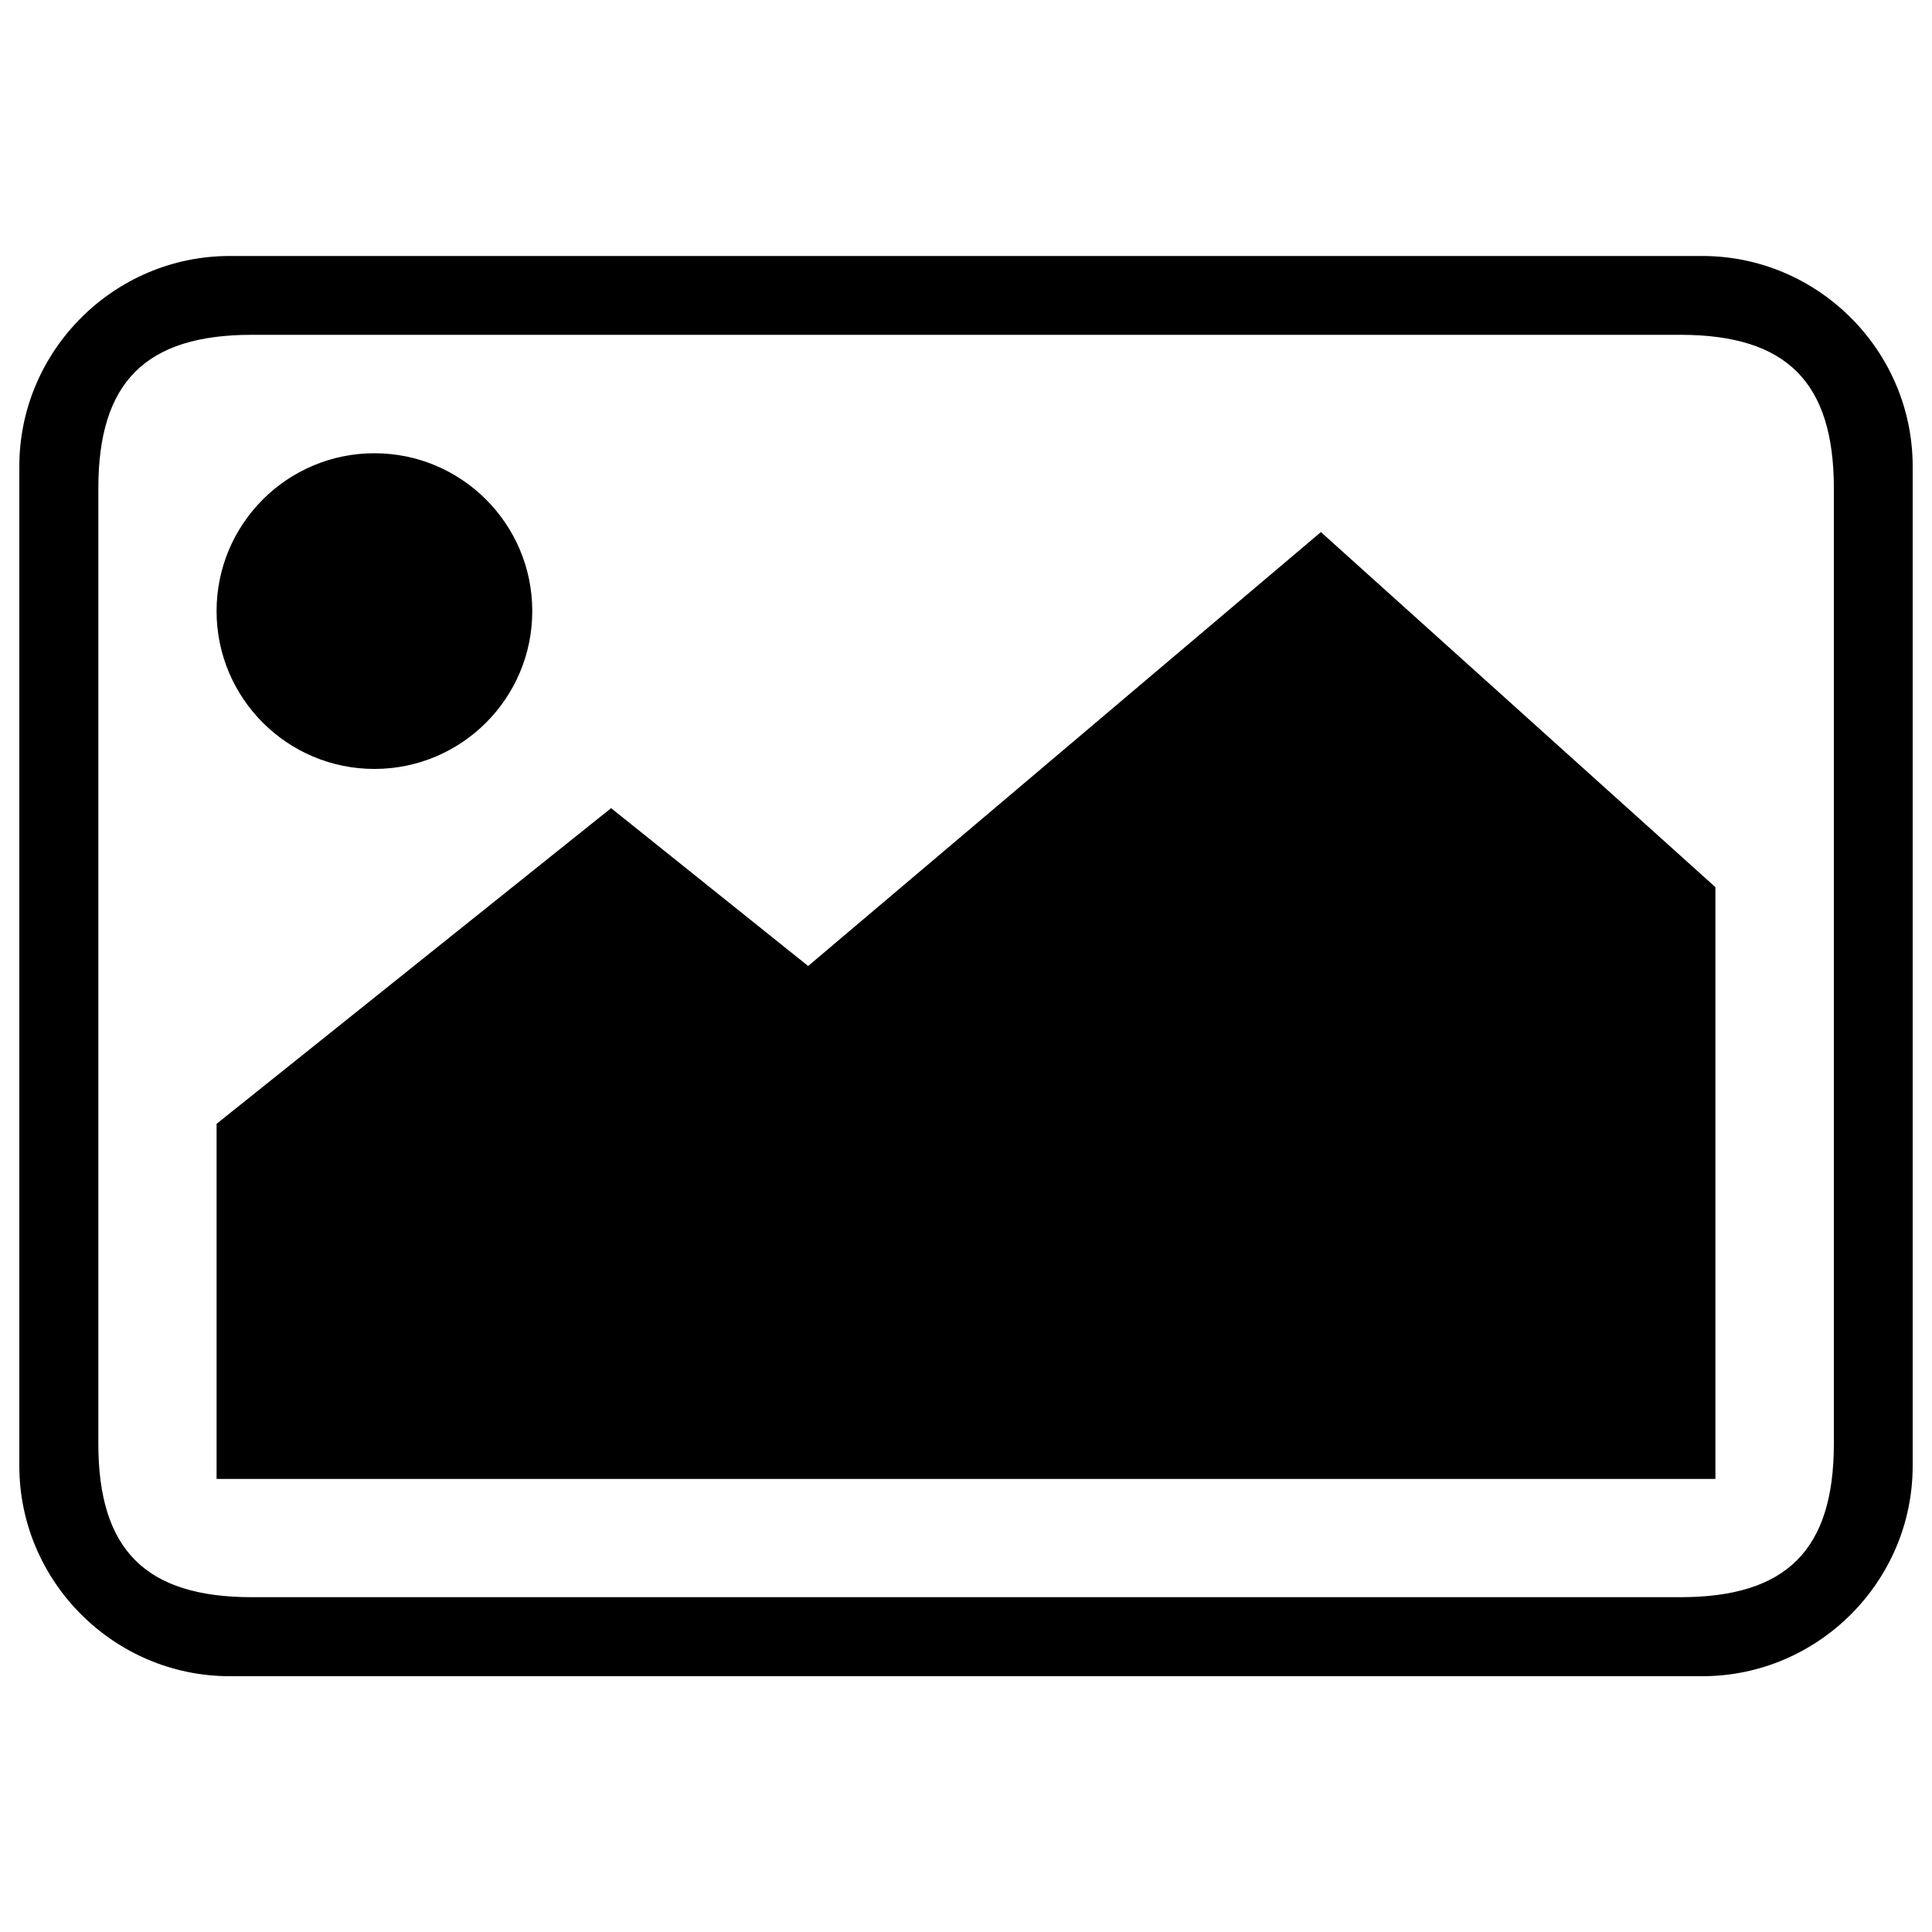
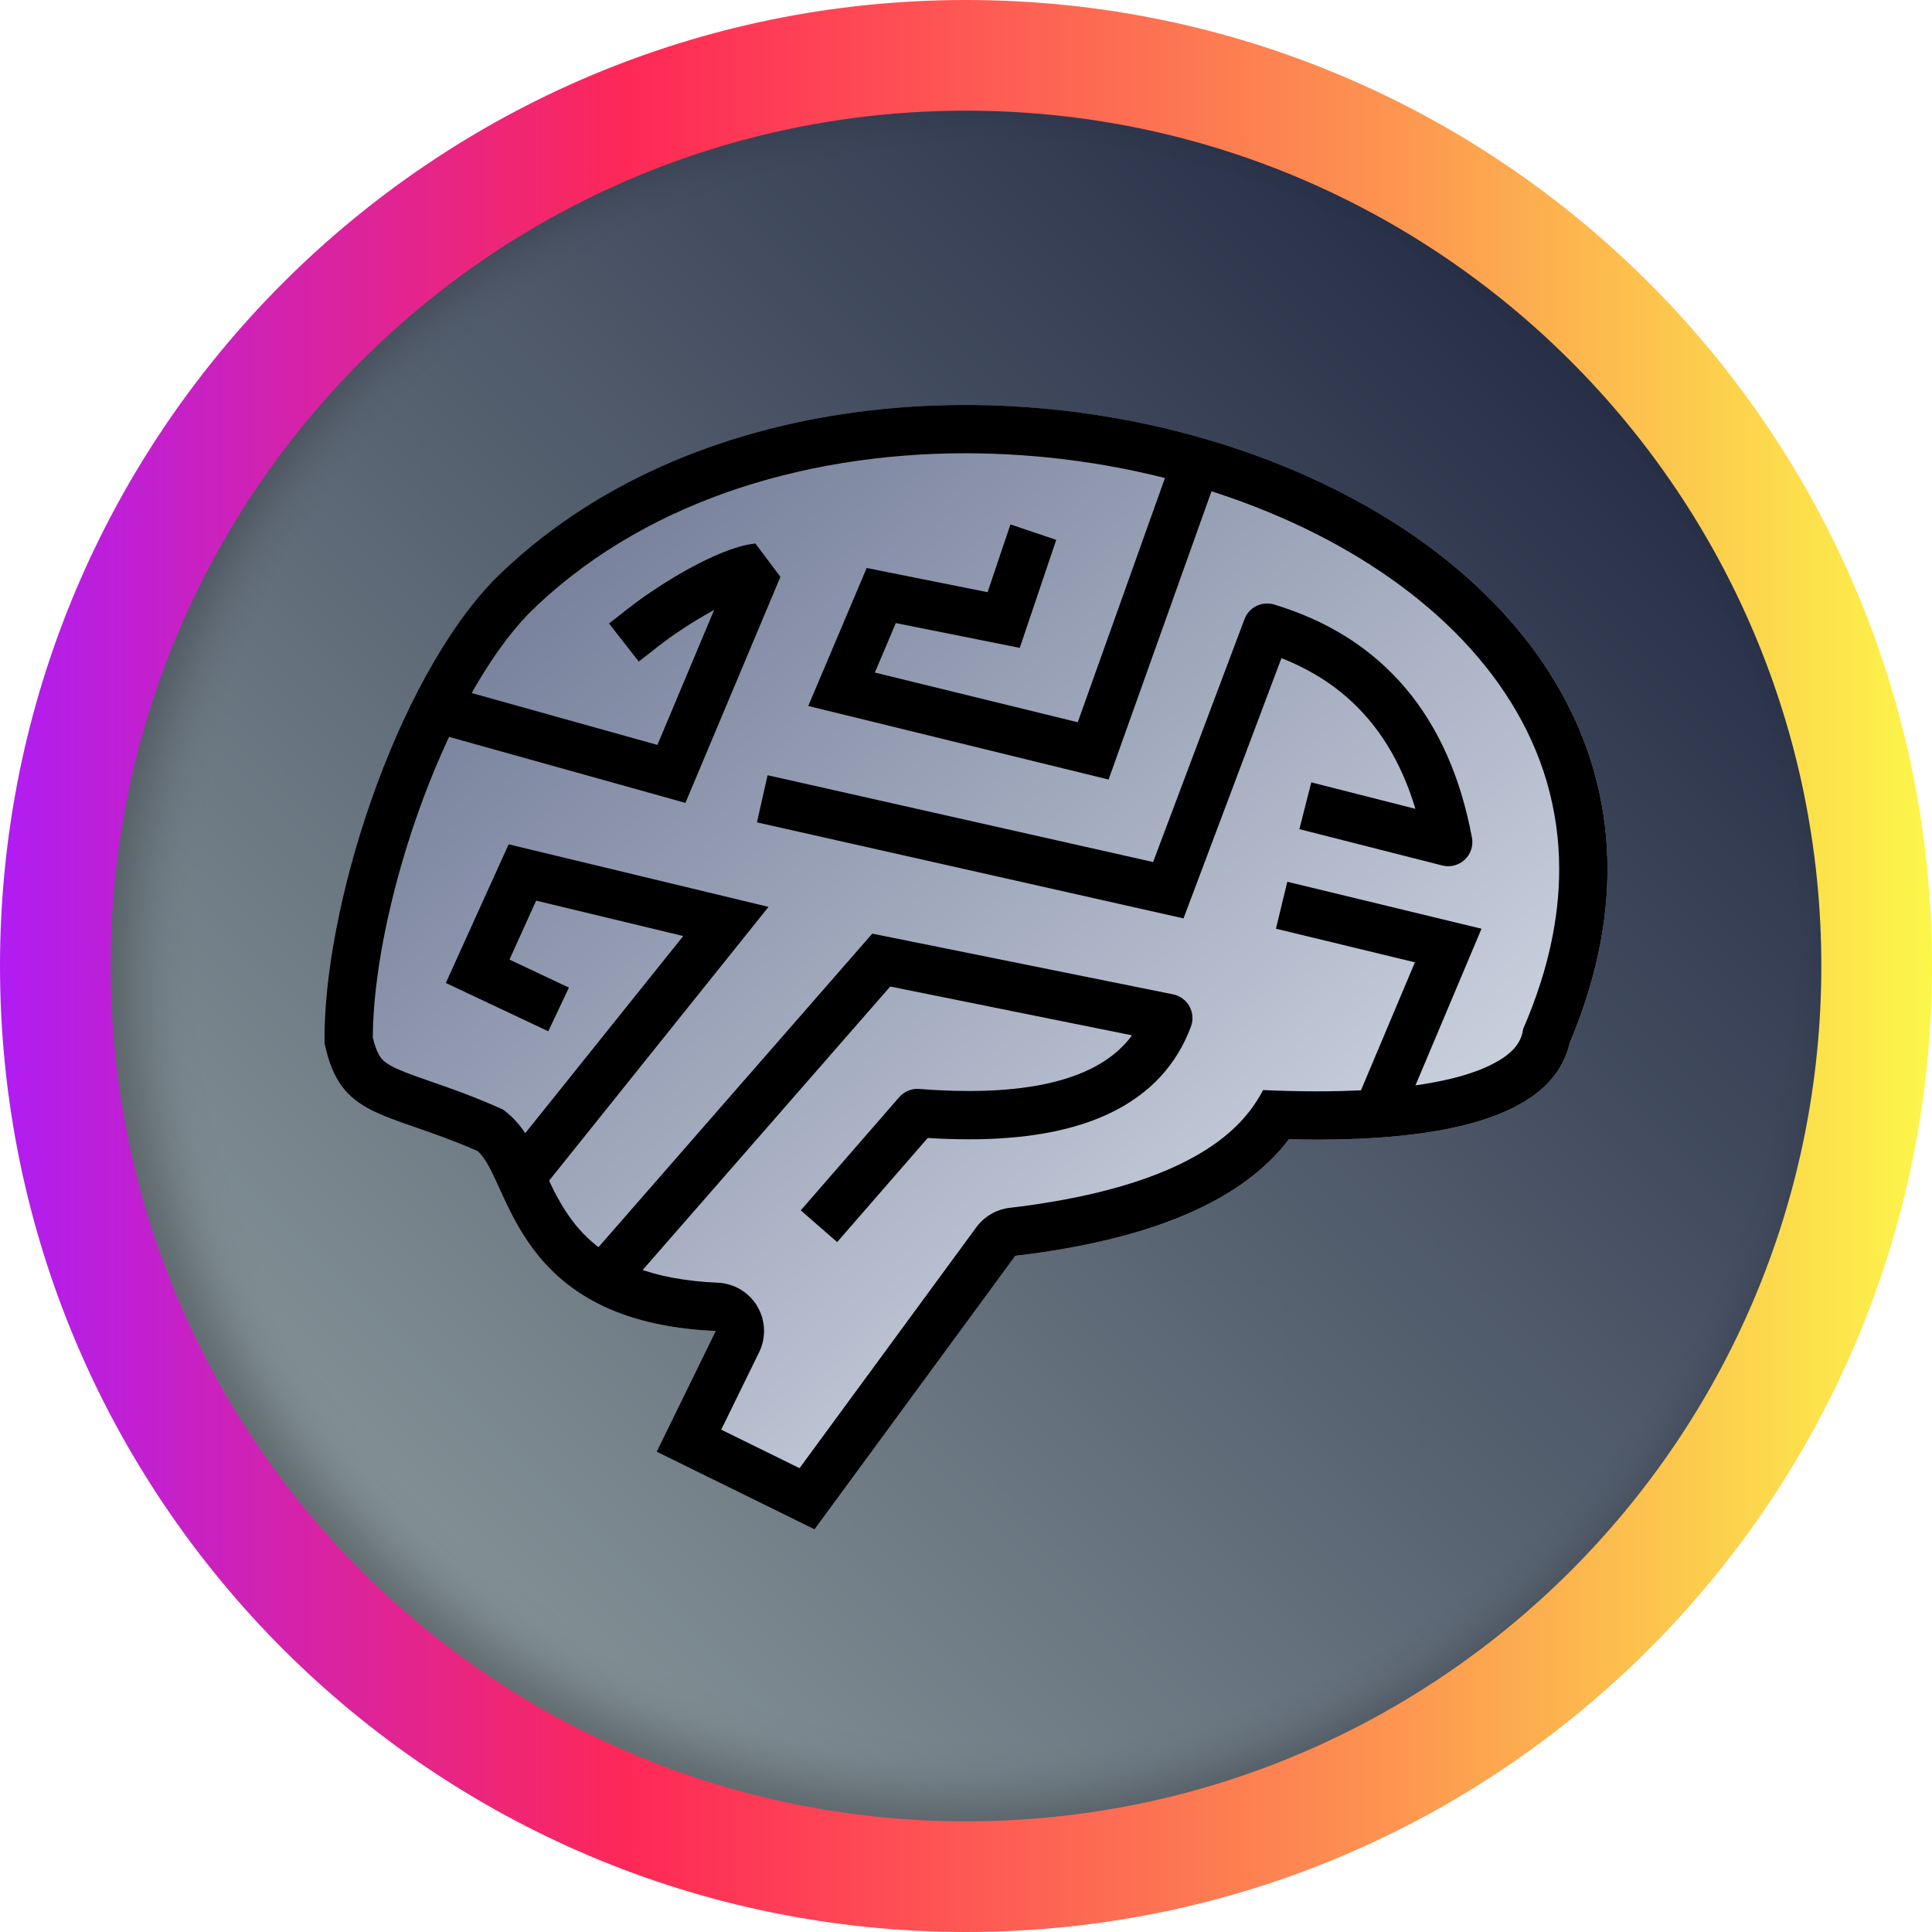
- <svg xmlns="http://www.w3.org/2000/svg" version="1.1" x="0px" y="0px" viewBox="0 0 1000 1000" enable-background="new 0 0 1000 1000" xml:space="preserve">
-   <g>
-     <path d="M881.1,132.5H118.9C59,132.5,10,181.5,10,241.4v517.3c0,59.9,49,108.9,108.9,108.9h762.2c59.9,0,108.9-49,108.9-108.9V241.4C990,181.5,941,132.5,881.1,132.5z M949.2,747.3c0,54.9-24.5,79.4-79.4,79.4H130.3c-54.9,0-79.4-24.5-79.4-79.4V252.7c0-54.9,24.5-79.4,79.4-79.4h739.5c54.9,0,79.4,24.5,79.4,79.4V747.3z M316.3,418.3L418.3,500l265.4-224.6l204.2,183.8v306.3H112.1V581.7L316.3,418.3z M193.8,234.6c-45.1,0-81.7,36.6-81.7,81.7s36.6,81.7,81.7,81.7s81.7-36.6,81.7-81.7S238.9,234.6,193.8,234.6z" />
+ <svg xmlns="http://www.w3.org/2000/svg" style="isolation:isolate" viewBox="0 0 800 800" width="800pt" height="800pt">
+   <defs>
+     <clipPath id="_clipPath_EyzmueAYmK1tRIc0Hz1QWWW9c7ls3l9w">
+       <rect width="800" height="800" />
+     </clipPath>
+   </defs>
+   <g clip-path="url(#_clipPath_EyzmueAYmK1tRIc0Hz1QWWW9c7ls3l9w)">
+     <g>
+       <linearGradient id="_lgradient_0" x1="0" y1="0.5" x2="1.089" y2="0.5" gradientTransform="matrix(800,0,0,800,0,0)" gradientUnits="userSpaceOnUse">
+         <stop offset="0%" stop-opacity="1" style="stop-color:rgb(175,29,245)" />
+         <stop offset="30%" stop-opacity="1" style="stop-color:rgb(254,40,87)" />
+         <stop offset="65.833%" stop-opacity="1" style="stop-color:rgb(253,148,80)" />
+         <stop offset="91.832%" stop-opacity="1" style="stop-color:rgb(252,248,74)" />
+       </linearGradient>
+       <circle vector-effect="non-scaling-stroke" cx="400" cy="400" r="400" fill="url(#_lgradient_0)" />
+       <defs>
+         <filter id="jZNChQ7EcduXTKsaBNmTCuA4YEw44fTy" x="-200%" y="-200%" width="400%" height="400%" filterUnits="objectBoundingBox" color-interpolation-filters="sRGB">
+           <feOffset in="SourceGraphic" dx="10" dy="-8" />
+           <feGaussianBlur stdDeviation="10.734" result="pf_100_offsetBlur" />
+           <feComposite in="SourceGraphic" in2="pf_100_offsetBlur" result="pf_100_inverse" operator="out" />
+           <feFlood flood-color="#000000" flood-opacity="0.28" result="pf_100_color" />
+           <feComposite in="pf_100_color" in2="pf_100_inverse" operator="in" result="pf_100_shadow" />
+           <feComposite in="pf_100_shadow" in2="SourceGraphic" operator="over" />
+         </filter>
+       </defs>
+       <g filter="url(#jZNChQ7EcduXTKsaBNmTCuA4YEw44fTy)">
+         <linearGradient id="_lgradient_1" x1="0.146" y1="0.854" x2="0.854" y2="0.146" gradientTransform="matrix(708.333,0,0,708.333,45.833,45.833)" gradientUnits="userSpaceOnUse">
+           <stop offset="0%" stop-opacity="1" style="stop-color:rgb(133,147,152)" />
+           <stop offset="100%" stop-opacity="1" style="stop-color:rgb(40,48,72)" />
+         </linearGradient>
+         <circle vector-effect="non-scaling-stroke" cx="400" cy="400" r="354.167" fill="url(#_lgradient_1)" />
+       </g>
+     </g>
+     <g>
+       <linearGradient id="_lgradient_2" x1="0.854" y1="0.854" x2="0.146" y2="0.146" gradientTransform="matrix(531.256,0,0,465.594,134.372,167.692)" gradientUnits="userSpaceOnUse">
+         <stop offset="0%" stop-opacity="1" style="stop-color:rgb(215,221,232)" />
+         <stop offset="100%" stop-opacity="1" style="stop-color:rgb(117,127,154)" />
+       </linearGradient>
+       <path d=" M 337.283 633.286 L 420.406 520.008 C 476.532 513.369 514.347 497.342 533.684 471.76 C 604.761 473.427 643.549 460.17 649.963 431.903 C 747.391 201.851 364.903 80.881 204.601 240.091 C 163.564 282.505 133.671 376.313 134.385 431.903 C 140.882 463.632 159.63 459.829 197.783 476.655 C 211.552 488.784 212.279 547.549 296.377 551.125 L 271.903 601.121 L 337.283 633.286 Z " fill="url(#_lgradient_2)" />
+       <path d=" M 271.903 601.121 L 296.377 551.125 C 212.279 547.549 211.552 488.784 197.783 476.655 C 159.63 459.829 140.882 463.632 134.385 431.903 C 133.671 376.313 163.564 282.505 204.601 240.091 C 364.903 80.881 747.391 201.851 649.963 431.903 C 643.549 460.17 604.761 473.427 533.684 471.76 C 514.347 497.342 476.532 513.369 420.406 520.008 L 337.283 633.286 L 271.903 601.121 Z  M 154.37 429.69 C 154.38 426.56 154.48 423.43 154.68 420.3 C 154.89 416.77 155.2 413.25 155.6 409.73 C 156.49 401.96 157.71 394.23 159.25 386.56 C 160.92 378.22 162.9 369.94 165.17 361.74 C 167.53 353.22 170.18 344.8 173.13 336.47 C 176.07 328.17 179.31 319.98 182.86 311.92 C 186.26 304.18 190 296.6 194.06 289.19 C 197.77 282.41 201.85 275.83 206.3 269.5 C 208.31 266.64 210.42 263.86 212.63 261.15 C 214.61 258.73 216.68 256.39 218.85 254.13 C 224.5 248.54 230.48 243.28 236.75 238.41 C 243.09 233.48 249.7 228.93 256.55 224.76 C 263.46 220.56 270.58 216.73 277.89 213.29 C 285.29 209.82 292.86 206.71 300.57 203.98 C 308.38 201.22 316.32 198.82 324.35 196.8 C 332.48 194.75 340.7 193.05 348.98 191.71 C 365.77 189.01 382.76 187.67 399.77 187.69 C 415.41 187.7 431.04 188.78 446.54 190.95 C 461.84 193.07 476.98 196.26 491.84 200.48 C 506.25 204.55 520.33 209.68 533.98 215.82 C 540.57 218.79 547.03 222.02 553.36 225.51 C 559.51 228.9 565.51 232.55 571.34 236.45 C 576.99 240.22 582.47 244.26 587.74 248.55 C 592.84 252.69 597.73 257.08 602.38 261.72 C 606.88 266.2 611.12 270.93 615.09 275.88 C 618.95 280.68 622.5 285.71 625.75 290.94 C 628.92 296.06 631.76 301.37 634.24 306.86 C 636.69 312.29 638.77 317.89 640.46 323.61 C 643.9 335.4 645.64 347.62 645.63 359.89 C 645.63 364.92 645.35 369.93 644.81 374.93 C 644.24 380.2 643.39 385.44 642.28 390.62 C 641.09 396.15 639.63 401.62 637.9 407 C 635.83 413.48 633.43 419.84 630.7 426.06 C 630.48 427.93 629.89 429.74 628.97 431.37 C 628.19 432.72 627.23 433.94 626.12 435.02 C 624.5 436.58 622.71 437.94 620.78 439.08 C 618.05 440.7 615.19 442.07 612.21 443.19 C 608.32 444.65 604.33 445.86 600.27 446.8 C 595.24 447.98 590.16 448.9 585.05 449.58 C 578.95 450.38 572.83 450.96 566.69 451.31 C 559.57 451.72 552.44 451.91 545.31 451.9 C 537.88 451.9 530.45 451.72 523.02 451.37 C 520.08 456.99 516.25 462.1 511.68 466.51 C 509.26 468.84 506.69 471 503.98 472.97 C 500.93 475.18 497.75 477.2 494.46 479.02 C 490.76 481.07 486.95 482.92 483.05 484.57 C 478.67 486.42 474.22 488.08 469.69 489.53 C 464.65 491.15 459.55 492.58 454.4 493.82 C 448.7 495.19 442.96 496.37 437.18 497.37 C 430.84 498.47 424.47 499.4 418.08 500.14 C 412.57 500.79 407.56 503.7 404.28 508.18 L 331.07 607.94 L 298.64 591.99 L 314.34 559.92 C 317.31 553.85 317.01 546.67 313.54 540.86 C 310.08 535.06 303.89 531.4 297.14 531.14 C 290.8 530.9 284.48 530.19 278.24 529.04 C 273.3 528.12 268.46 526.78 263.75 525.05 C 259.96 523.65 256.32 521.9 252.85 519.83 C 249.93 518.07 247.18 516.05 244.63 513.79 C 242.32 511.73 240.18 509.48 238.23 507.06 C 236.36 504.73 234.64 502.28 233.09 499.72 C 231.55 497.18 230.12 494.58 228.81 491.91 C 227.5 489.24 226.24 486.54 225.01 483.83 C 224.23 482.09 223.42 480.35 222.61 478.63 C 221.77 476.84 220.87 475.07 219.93 473.34 C 218.89 471.41 217.74 469.56 216.47 467.77 C 214.2 464.56 211.42 461.73 208.24 459.42 C 202.53 456.85 196.75 454.47 190.88 452.28 C 186.74 450.75 182.59 449.27 178.41 447.84 C 176 447.01 173.6 446.17 171.21 445.3 C 169.32 444.62 167.45 443.89 165.6 443.1 C 164.26 442.54 162.96 441.91 161.7 441.21 C 160.89 440.76 160.11 440.25 159.38 439.67 C 158.9 439.29 158.45 438.86 158.04 438.39 C 157.59 437.85 157.2 437.27 156.86 436.66 C 156.3 435.63 155.83 434.55 155.46 433.44 C 155.04 432.21 154.68 430.96 154.37 429.69 Z " fill-rule="evenodd" fill="rgb(0,0,0)" />
+       <path d=" M 538.06 386.91 L 528.34 384.56 L 533.05 365.12 L 542.77 367.47 L 613.46 384.57 L 585.54 450.8 L 581.66 460.01 L 563.23 452.25 L 567.11 443.03 L 585.89 398.48 L 538.06 386.91 Z " fill="rgb(0,0,0)" />
+       <path d=" M 323.2 342.72 L 313.44 340.52 L 317.84 321.01 L 327.59 323.2 L 477.48 356.95 L 515.32 256.37 C 516.21 254 517.97 252.05 520.24 250.93 C 522.51 249.8 525.13 249.58 527.55 250.31 C 532.98 251.94 538.31 253.92 543.48 256.24 C 548.48 258.47 553.3 261.07 557.93 263.99 C 566.98 269.73 575.1 276.8 582.02 284.98 C 585.51 289.11 588.68 293.5 591.51 298.1 C 594.42 302.82 597 307.75 599.24 312.83 C 601.57 318.13 603.57 323.56 605.22 329.1 C 606.97 334.95 608.4 340.88 609.51 346.88 C 610.13 350.23 608.99 353.67 606.51 356 C 604.02 358.32 600.51 359.22 597.21 358.38 L 547.74 345.8 L 538.05 343.33 L 542.98 323.95 L 552.67 326.42 L 586.09 334.92 C 586.08 334.89 586.07 334.86 586.06 334.84 C 584.64 330.08 582.93 325.42 580.93 320.88 C 579.07 316.64 576.91 312.53 574.48 308.59 C 572.17 304.83 569.58 301.26 566.74 297.89 C 561.14 291.26 554.56 285.53 547.23 280.89 C 543.41 278.48 539.43 276.34 535.3 274.49 C 533.76 273.79 532.19 273.14 530.62 272.52 L 490.07 380.29 L 323.2 342.72 Z " fill="rgb(0,0,0)" />
+       <path d=" M 265.49 526.59 L 258.92 534.12 L 243.85 520.96 L 250.43 513.43 L 361.19 386.6 L 485.75 411.74 C 488.61 412.32 491.08 414.12 492.5 416.66 C 493.92 419.2 494.17 422.24 493.17 424.98 C 491.75 428.87 489.95 432.61 487.8 436.15 C 485.67 439.66 483.19 442.94 480.4 445.95 C 477.57 448.98 474.45 451.73 471.09 454.15 C 467.63 456.65 463.95 458.85 460.1 460.71 C 456.05 462.66 451.87 464.32 447.57 465.65 C 442.98 467.08 438.31 468.23 433.57 469.09 C 428.46 470.02 423.3 470.69 418.11 471.1 C 412.47 471.56 406.82 471.78 401.16 471.76 C 395.49 471.75 389.82 471.57 384.16 471.21 L 353.22 506.77 L 346.65 514.32 L 331.57 501.19 L 338.13 493.65 L 372.35 454.31 C 374.43 451.92 377.54 450.65 380.7 450.91 C 387.52 451.46 394.36 451.75 401.21 451.76 C 406.32 451.77 411.43 451.58 416.52 451.17 C 421.04 450.81 425.54 450.22 430 449.41 C 433.93 448.7 437.81 447.74 441.63 446.56 C 444.97 445.51 448.24 444.22 451.4 442.7 C 454.2 441.35 456.87 439.75 459.39 437.94 C 461.69 436.27 463.82 434.39 465.76 432.32 C 466.82 431.18 467.82 429.97 468.74 428.71 L 368.62 408.5 L 265.49 526.59 Z " fill="rgb(0,0,0)" />
+       <path d=" M 226.52 404.68 L 235.57 408.94 L 227.04 427.03 L 217.99 422.77 L 184.61 407.03 L 210.62 349.62 L 318.23 375.52 L 232.16 482.91 L 225.9 490.71 L 210.3 478.2 L 216.55 470.4 L 282.92 387.59 L 222.01 372.94 L 210.96 397.34 L 226.52 404.68 Z " fill="rgb(0,0,0)" />
+       <path d=" M 481.43 200.61 L 484.79 191.19 L 503.62 197.91 L 500.26 207.33 L 459.04 322.79 L 334.68 292.33 L 358.87 235.2 L 408.94 245.21 L 415.21 226.62 L 418.41 217.15 L 437.36 223.55 L 434.16 233.02 L 422.26 268.27 L 370.93 258.01 L 362.26 278.49 L 446.27 299.07 L 481.43 200.61 Z " fill="rgb(0,0,0)" />
+       <path d=" M 295.7 252.58 C 295.39 252.75 295.09 252.92 294.78 253.08 C 290.61 255.39 286.53 257.85 282.56 260.48 C 279.07 262.77 275.67 265.2 272.38 267.77 L 264.5 273.93 L 252.18 258.17 L 260.06 252.01 C 263.78 249.1 267.62 246.36 271.57 243.77 C 275.97 240.86 280.49 238.12 285.12 235.57 C 287.44 234.29 289.79 233.08 292.17 231.92 C 294.46 230.8 296.78 229.77 299.15 228.81 C 301.38 227.91 303.66 227.12 305.97 226.44 C 308.19 225.78 310.47 225.32 312.78 225.05 C 316.31 224.63 319.8 226.13 321.94 228.97 C 324.07 231.8 324.54 235.58 323.16 238.85 L 283.82 332.46 L 191.16 306.58 L 181.53 303.89 L 186.91 284.63 L 196.54 287.32 L 272.22 308.46 L 295.7 252.58 Z  M 312.78 225.05 C 316.31 224.63 319.8 226.13 321.94 228.97 C 324.07 231.8 324.54 235.58 323.16 238.85" fill-rule="evenodd" fill="rgb(0,0,0)" />
+     </g>
  </g>
</svg>
